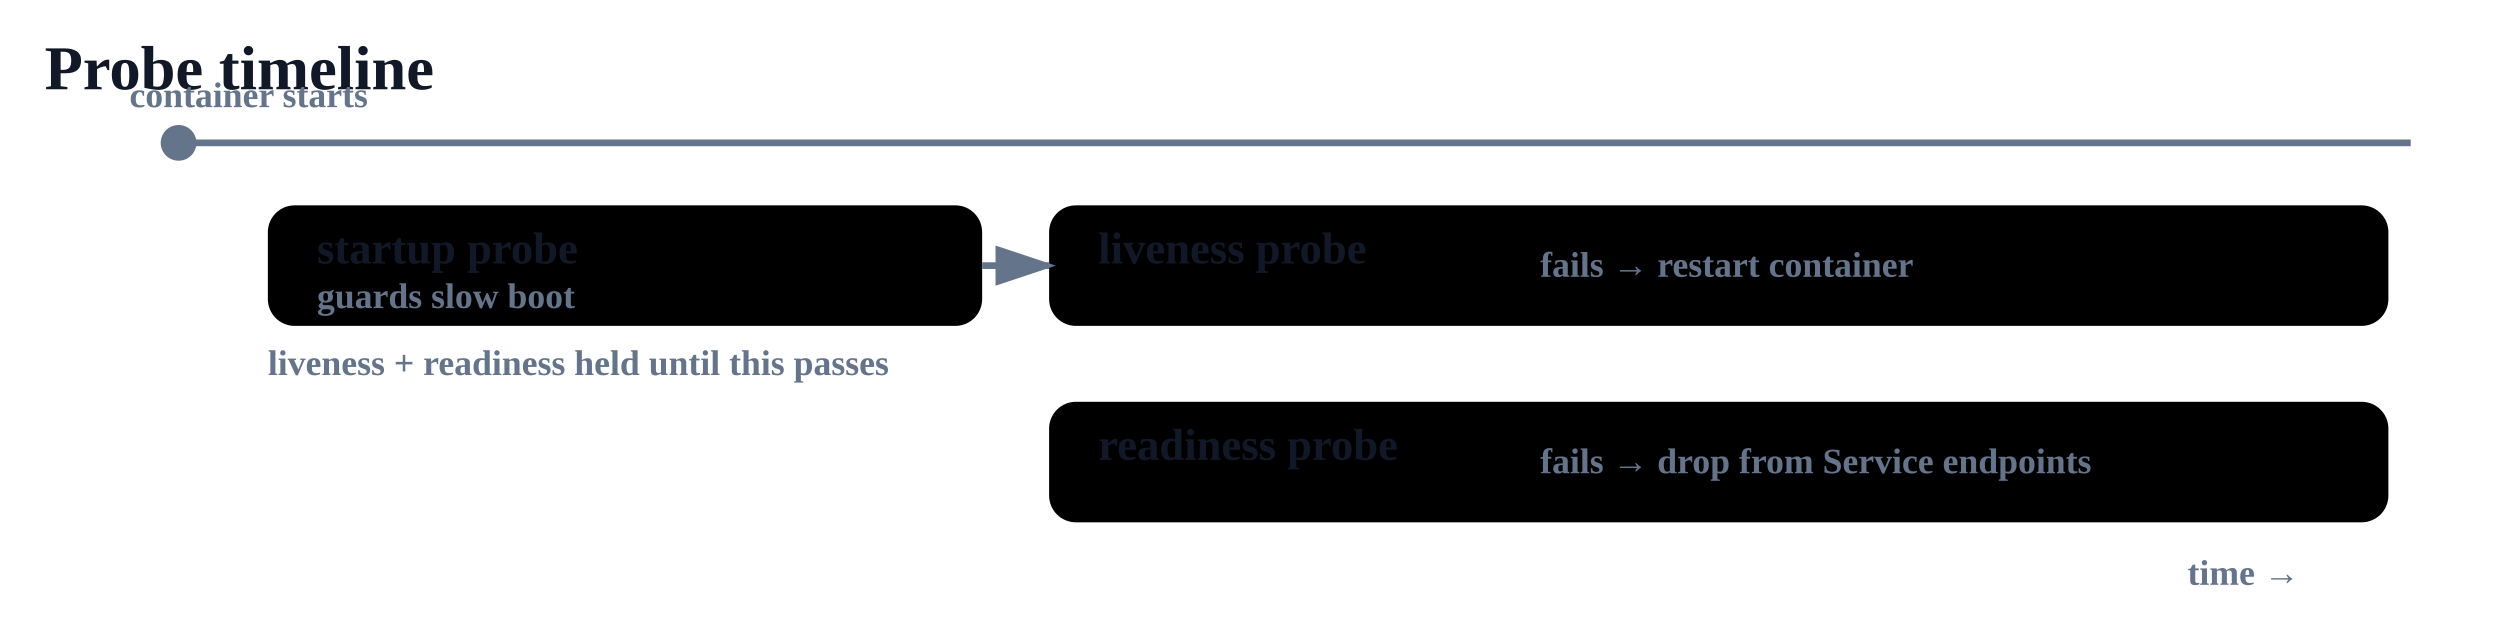
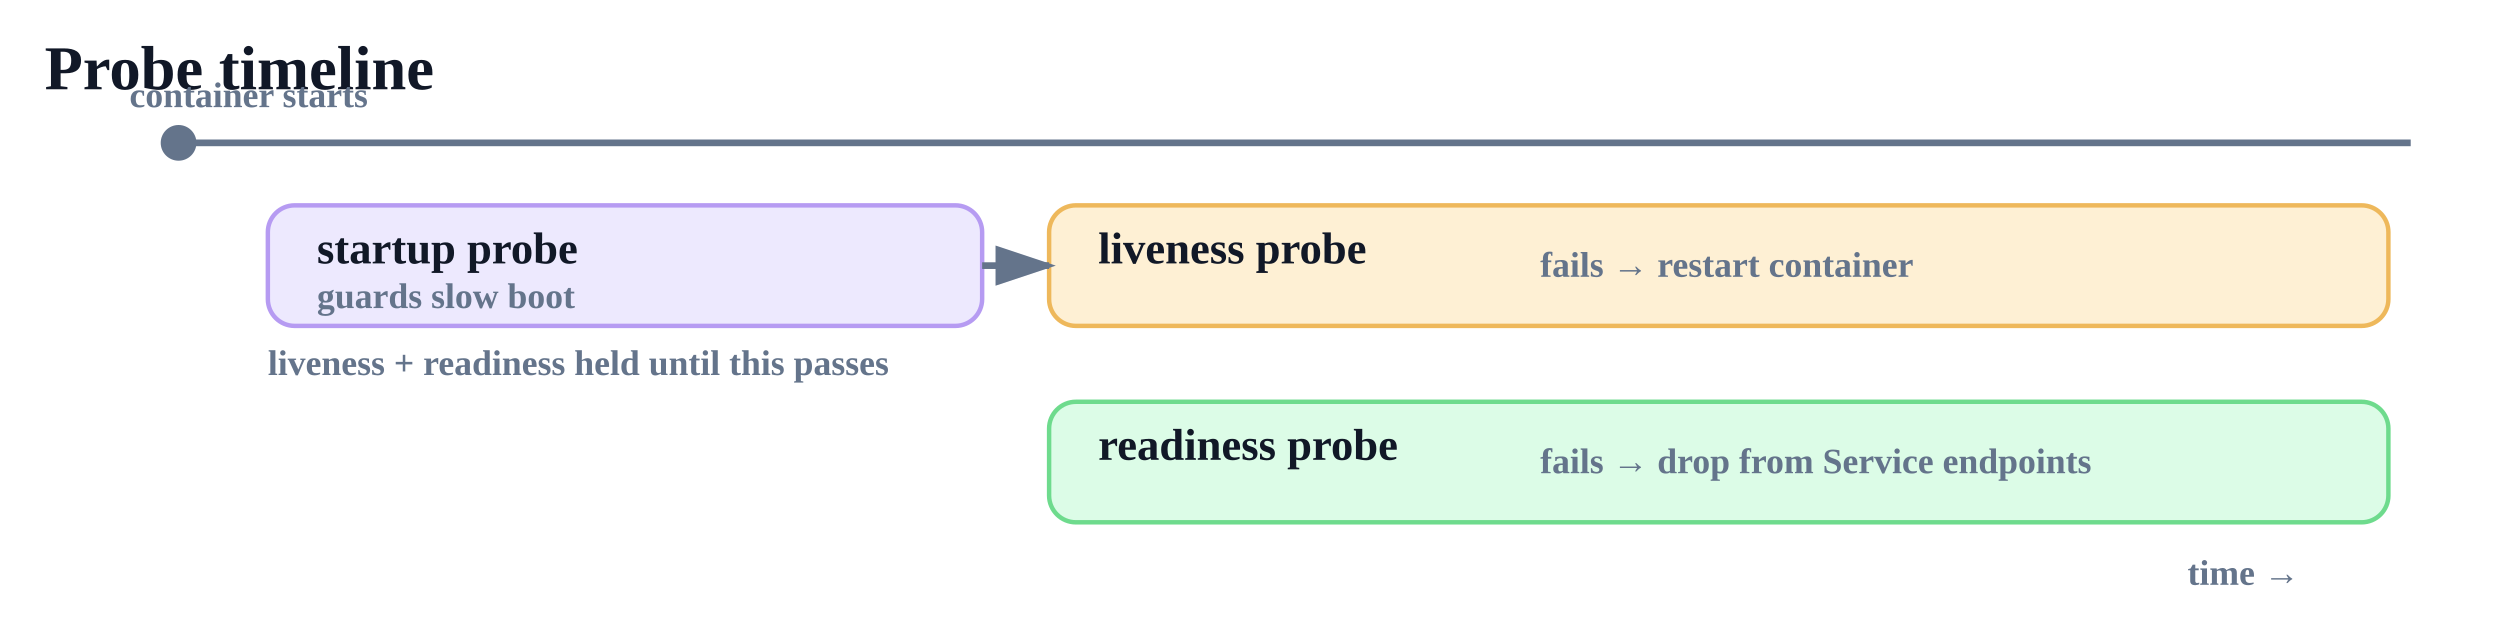
<svg xmlns="http://www.w3.org/2000/svg" aria-label="Container probe timeline" class="diagram" role="img" viewBox="0 0 1120 280">
-   <style>
- .box { fill: color-mix(in srgb, var(--accent, #326ce5) 7%, transparent); stroke: var(--line, #d9e2ef); stroke-width: 2; }
- .worker { fill: color-mix(in srgb, var(--accent-2, #14b8a6) 7%, transparent); }
- .node { fill: var(--paper-solid, #ffffff); stroke: color-mix(in srgb, var(--accent, #326ce5) 45%, var(--line, #d9e2ef)); stroke-width: 2; }
- .api { fill: color-mix(in srgb, var(--accent, #326ce5) 16%, var(--paper-solid, #ffffff)); }
- .etcd { fill: color-mix(in srgb, var(--warn, #f59e0b) 18%, var(--paper-solid, #ffffff)); }
- .pod { fill: color-mix(in srgb, var(--good, #22c55e) 16%, var(--paper-solid, #ffffff)); stroke: color-mix(in srgb, var(--good, #22c55e) 55%, var(--line, #d9e2ef)); stroke-width: 2; }
- .line { fill: none; stroke: var(--muted, #64748b); stroke-width: 3; }
- .dashed { stroke-dasharray: 8 8; }
- .arrow { fill: var(--muted, #64748b); }
- .title { fill: var(--ink, #111827); font-size: 28px; font-weight: 900; }
- .label { fill: var(--ink, #111827); font-size: 20px; font-weight: 800; }
- .tiny { fill: var(--muted, #64748b); font-size: 16px; font-weight: 700; }
- .attract { fill: color-mix(in srgb, var(--good, #22c55e) 16%, var(--paper-solid, #ffffff)); stroke: color-mix(in srgb, var(--good, #22c55e) 55%, var(--line, #d9e2ef)); stroke-width: 2; }
- .repel { fill: color-mix(in srgb, var(--warn, #f59e0b) 18%, var(--paper-solid, #ffffff)); stroke: color-mix(in srgb, var(--warn, #f59e0b) 55%, var(--line, #d9e2ef)); stroke-width: 2; }
- .ctrl { fill: color-mix(in srgb, var(--accent-3, #8b5cf6) 15%, var(--paper-solid, #ffffff)); stroke: color-mix(in srgb, var(--accent-3, #8b5cf6) 50%, var(--line, #d9e2ef)); stroke-width: 2; }
- .ok-line { fill: none; stroke: var(--good, #22c55e); stroke-width: 3; }
- .bad-line { fill: none; stroke: var(--warn, #f59e0b); stroke-width: 3; }
- .ok-arrow { fill: var(--good, #22c55e); }
- .bad-arrow { fill: var(--warn, #f59e0b); }
- .gate { fill: color-mix(in srgb, var(--accent, #326ce5) 12%, var(--paper-solid, #ffffff)); stroke: color-mix(in srgb, var(--accent, #326ce5) 45%, var(--line, #d9e2ef)); stroke-width: 2; }
- .divider { stroke: var(--line, #d9e2ef); stroke-width: 2; }
- </style>
  <defs>
    <marker id="arrowProbe" markerHeight="10" markerWidth="10" orient="auto" refX="8" refY="3">
-       <path class="arrow" d="M0,0 L0,6 L9,3 z" />
+       <path class="arrow" d="M0,0 L0,6 L9,3 z" fill="#64748b" />
    </marker>
  </defs>
-   <text class="title" x="20" y="40">Probe timeline</text>
-   <line class="line" x1="80" x2="1080" y1="64" y2="64" />
-   <circle class="arrow" cx="80" cy="64" r="8" />
-   <text class="tiny" x="58" y="48">container starts</text>
-   <rect class="ctrl" height="54" rx="12" width="320" x="120" y="92" />
-   <text class="label" x="142" y="118">startup probe</text>
-   <text class="tiny" x="142" y="138">guards slow boot</text>
-   <text class="tiny" x="120" y="168">liveness + readiness held until this passes</text>
-   <rect class="repel" height="54" rx="12" width="600" x="470" y="92" />
-   <text class="label" x="492" y="118">liveness probe</text>
-   <text class="tiny" x="690" y="124">fails → restart container</text>
-   <rect class="attract" height="54" rx="12" width="600" x="470" y="180" />
-   <text class="label" x="492" y="206">readiness probe</text>
-   <text class="tiny" x="690" y="212">fails → drop from Service endpoints</text>
-   <path class="line" d="M440 119 H470" marker-end="url(#arrowProbe)" />
-   <text class="tiny" x="980" y="262">time →</text>
+   <text class="title" x="20" y="40" fill="#111827" font-size="28" font-weight="900">Probe timeline</text>
+   <line class="line" x1="80" x2="1080" y1="64" y2="64" fill="none" stroke="#64748b" stroke-width="3" />
+   <circle class="arrow" cx="80" cy="64" r="8" fill="#64748b" />
+   <text class="tiny" x="58" y="48" fill="#64748b" font-size="16" font-weight="700">container starts</text>
+   <rect class="ctrl" height="54" rx="12" width="320" x="120" y="92" fill="#ede9fe" stroke="#b69bf2" stroke-width="2" />
+   <text class="label" x="142" y="118" fill="#111827" font-size="20" font-weight="800">startup probe</text>
+   <text class="tiny" x="142" y="138" fill="#64748b" font-size="16" font-weight="700">guards slow boot</text>
+   <text class="tiny" x="120" y="168" fill="#64748b" font-size="16" font-weight="700">liveness + readiness held until this passes</text>
+   <rect class="repel" height="54" rx="12" width="600" x="470" y="92" fill="#fef0d4" stroke="#eeb85b" stroke-width="2" />
+   <text class="label" x="492" y="118" fill="#111827" font-size="20" font-weight="800">liveness probe</text>
+   <text class="tiny" x="690" y="124" fill="#64748b" font-size="16" font-weight="700">fails → restart container</text>
+   <rect class="attract" height="54" rx="12" width="600" x="470" y="180" fill="#dcfce7" stroke="#6edb8d" stroke-width="2" />
+   <text class="label" x="492" y="206" fill="#111827" font-size="20" font-weight="800">readiness probe</text>
+   <text class="tiny" x="690" y="212" fill="#64748b" font-size="16" font-weight="700">fails → drop from Service endpoints</text>
+   <path class="line" d="M440 119 H470" marker-end="url(#arrowProbe)" fill="none" stroke="#64748b" stroke-width="3" />
+   <text class="tiny" x="980" y="262" fill="#64748b" font-size="16" font-weight="700">time →</text>
</svg>
